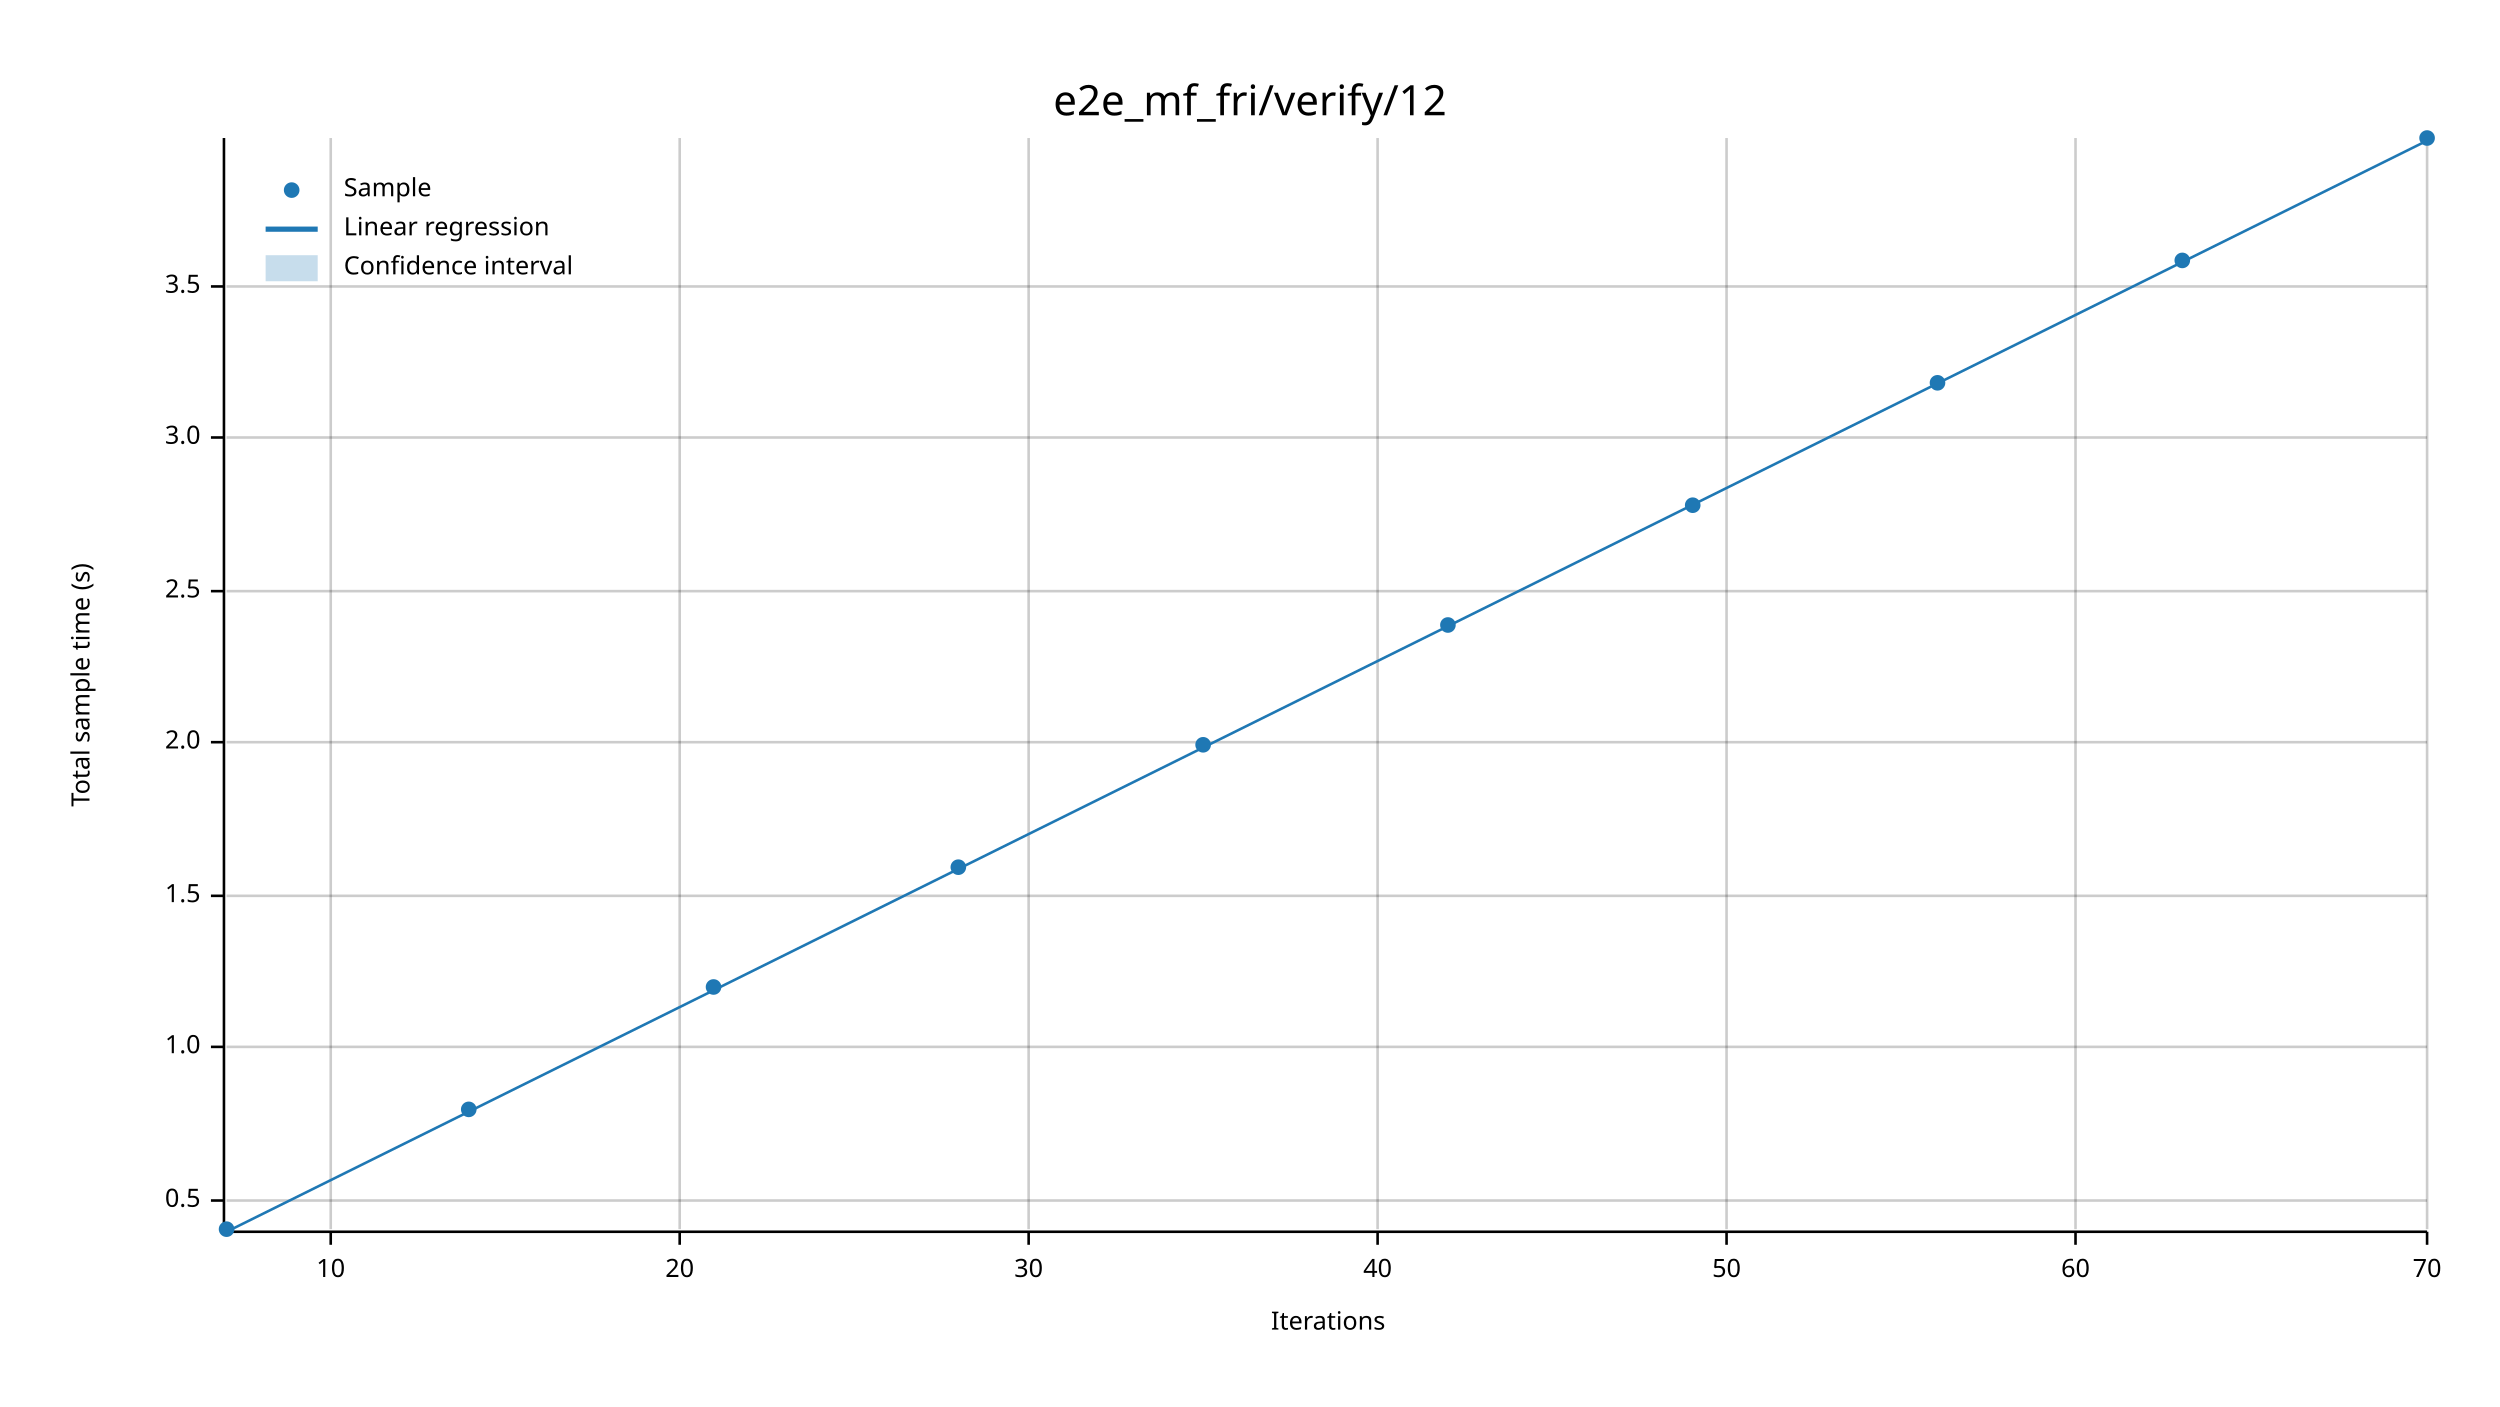
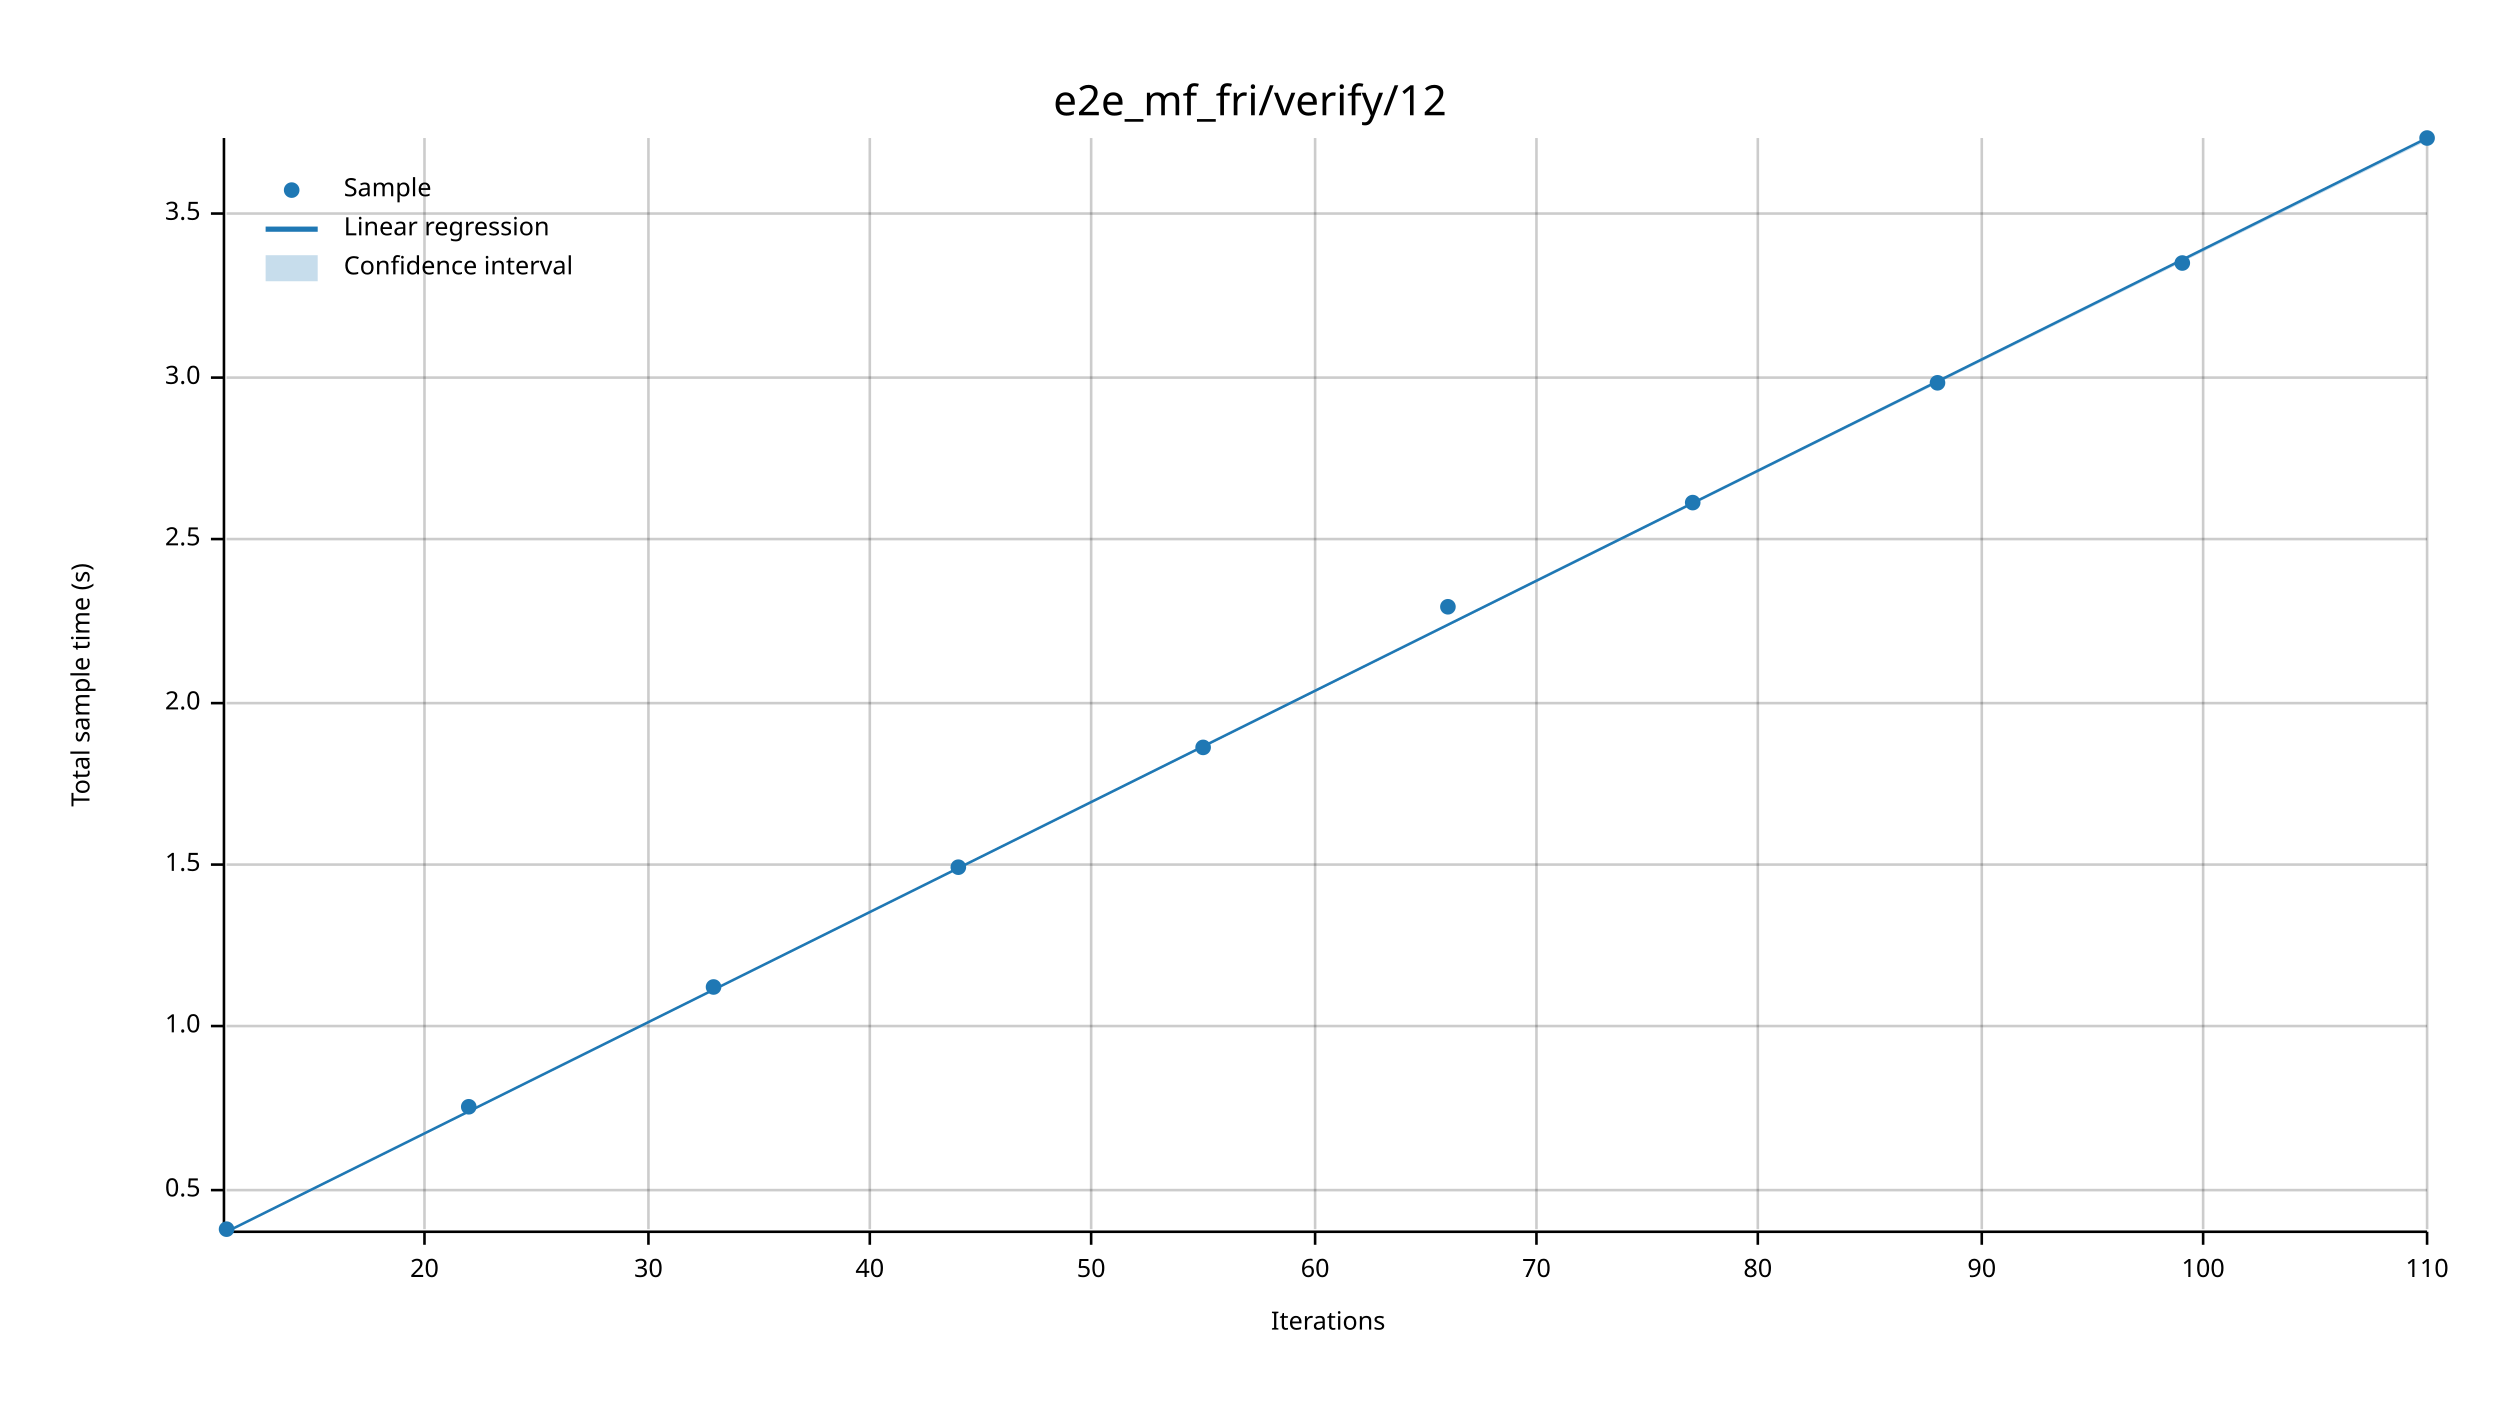
<svg xmlns="http://www.w3.org/2000/svg" width="960" height="540" viewBox="0 0 960 540">
  <text x="480" y="32" dy="0.76em" text-anchor="middle" font-family="sans-serif" font-size="16.129" opacity="1" fill="#000000">
e2e_mf_fri/verify/12
</text>
  <text x="27" y="263" dy="0.76em" text-anchor="middle" font-family="sans-serif" font-size="9.677" opacity="1" fill="#000000" transform="rotate(270, 27, 263)">
Total sample time (s)
</text>
  <text x="510" y="513" dy="-0.5ex" text-anchor="middle" font-family="sans-serif" font-size="9.677" opacity="1" fill="#000000">
Iterations
</text>
-   <line opacity="0.2" stroke="#000000" stroke-width="1" x1="127" y1="472" x2="127" y2="53" />
-   <line opacity="0.2" stroke="#000000" stroke-width="1" x1="261" y1="472" x2="261" y2="53" />
-   <line opacity="0.2" stroke="#000000" stroke-width="1" x1="395" y1="472" x2="395" y2="53" />
-   <line opacity="0.2" stroke="#000000" stroke-width="1" x1="529" y1="472" x2="529" y2="53" />
-   <line opacity="0.2" stroke="#000000" stroke-width="1" x1="663" y1="472" x2="663" y2="53" />
-   <line opacity="0.2" stroke="#000000" stroke-width="1" x1="797" y1="472" x2="797" y2="53" />
+   <line opacity="0.2" stroke="#000000" stroke-width="1" x1="163" y1="472" x2="163" y2="53" />
+   <line opacity="0.2" stroke="#000000" stroke-width="1" x1="249" y1="472" x2="249" y2="53" />
+   <line opacity="0.2" stroke="#000000" stroke-width="1" x1="334" y1="472" x2="334" y2="53" />
+   <line opacity="0.2" stroke="#000000" stroke-width="1" x1="419" y1="472" x2="419" y2="53" />
+   <line opacity="0.2" stroke="#000000" stroke-width="1" x1="505" y1="472" x2="505" y2="53" />
+   <line opacity="0.2" stroke="#000000" stroke-width="1" x1="590" y1="472" x2="590" y2="53" />
+   <line opacity="0.2" stroke="#000000" stroke-width="1" x1="675" y1="472" x2="675" y2="53" />
+   <line opacity="0.2" stroke="#000000" stroke-width="1" x1="761" y1="472" x2="761" y2="53" />
+   <line opacity="0.2" stroke="#000000" stroke-width="1" x1="846" y1="472" x2="846" y2="53" />
  <line opacity="0.2" stroke="#000000" stroke-width="1" x1="932" y1="472" x2="932" y2="53" />
-   <line opacity="0.2" stroke="#000000" stroke-width="1" x1="87" y1="461" x2="932" y2="461" />
-   <line opacity="0.2" stroke="#000000" stroke-width="1" x1="87" y1="402" x2="932" y2="402" />
-   <line opacity="0.2" stroke="#000000" stroke-width="1" x1="87" y1="344" x2="932" y2="344" />
-   <line opacity="0.2" stroke="#000000" stroke-width="1" x1="87" y1="285" x2="932" y2="285" />
-   <line opacity="0.2" stroke="#000000" stroke-width="1" x1="87" y1="227" x2="932" y2="227" />
-   <line opacity="0.2" stroke="#000000" stroke-width="1" x1="87" y1="168" x2="932" y2="168" />
-   <line opacity="0.2" stroke="#000000" stroke-width="1" x1="87" y1="110" x2="932" y2="110" />
+   <line opacity="0.2" stroke="#000000" stroke-width="1" x1="87" y1="457" x2="932" y2="457" />
+   <line opacity="0.2" stroke="#000000" stroke-width="1" x1="87" y1="394" x2="932" y2="394" />
+   <line opacity="0.2" stroke="#000000" stroke-width="1" x1="87" y1="332" x2="932" y2="332" />
+   <line opacity="0.2" stroke="#000000" stroke-width="1" x1="87" y1="270" x2="932" y2="270" />
+   <line opacity="0.2" stroke="#000000" stroke-width="1" x1="87" y1="207" x2="932" y2="207" />
+   <line opacity="0.2" stroke="#000000" stroke-width="1" x1="87" y1="145" x2="932" y2="145" />
+   <line opacity="0.2" stroke="#000000" stroke-width="1" x1="87" y1="82" x2="932" y2="82" />
  <polyline fill="none" opacity="1" stroke="#000000" stroke-width="1" points="86,53 86,472 " />
-   <text x="77" y="461" dy="0.5ex" text-anchor="end" font-family="sans-serif" font-size="9.677" opacity="1" fill="#000000">
+   <text x="77" y="457" dy="0.5ex" text-anchor="end" font-family="sans-serif" font-size="9.677" opacity="1" fill="#000000">
0.5
</text>
-   <polyline fill="none" opacity="1" stroke="#000000" stroke-width="1" points="81,461 86,461 " />
-   <text x="77" y="402" dy="0.5ex" text-anchor="end" font-family="sans-serif" font-size="9.677" opacity="1" fill="#000000">
+   <polyline fill="none" opacity="1" stroke="#000000" stroke-width="1" points="81,457 86,457 " />
+   <text x="77" y="394" dy="0.5ex" text-anchor="end" font-family="sans-serif" font-size="9.677" opacity="1" fill="#000000">
1.0
</text>
-   <polyline fill="none" opacity="1" stroke="#000000" stroke-width="1" points="81,402 86,402 " />
-   <text x="77" y="344" dy="0.5ex" text-anchor="end" font-family="sans-serif" font-size="9.677" opacity="1" fill="#000000">
+   <polyline fill="none" opacity="1" stroke="#000000" stroke-width="1" points="81,394 86,394 " />
+   <text x="77" y="332" dy="0.5ex" text-anchor="end" font-family="sans-serif" font-size="9.677" opacity="1" fill="#000000">
1.5
</text>
-   <polyline fill="none" opacity="1" stroke="#000000" stroke-width="1" points="81,344 86,344 " />
-   <text x="77" y="285" dy="0.5ex" text-anchor="end" font-family="sans-serif" font-size="9.677" opacity="1" fill="#000000">
+   <polyline fill="none" opacity="1" stroke="#000000" stroke-width="1" points="81,332 86,332 " />
+   <text x="77" y="270" dy="0.5ex" text-anchor="end" font-family="sans-serif" font-size="9.677" opacity="1" fill="#000000">
2.0
</text>
-   <polyline fill="none" opacity="1" stroke="#000000" stroke-width="1" points="81,285 86,285 " />
-   <text x="77" y="227" dy="0.5ex" text-anchor="end" font-family="sans-serif" font-size="9.677" opacity="1" fill="#000000">
+   <polyline fill="none" opacity="1" stroke="#000000" stroke-width="1" points="81,270 86,270 " />
+   <text x="77" y="207" dy="0.5ex" text-anchor="end" font-family="sans-serif" font-size="9.677" opacity="1" fill="#000000">
2.5
</text>
-   <polyline fill="none" opacity="1" stroke="#000000" stroke-width="1" points="81,227 86,227 " />
-   <text x="77" y="168" dy="0.5ex" text-anchor="end" font-family="sans-serif" font-size="9.677" opacity="1" fill="#000000">
+   <polyline fill="none" opacity="1" stroke="#000000" stroke-width="1" points="81,207 86,207 " />
+   <text x="77" y="145" dy="0.5ex" text-anchor="end" font-family="sans-serif" font-size="9.677" opacity="1" fill="#000000">
3.0
</text>
-   <polyline fill="none" opacity="1" stroke="#000000" stroke-width="1" points="81,168 86,168 " />
-   <text x="77" y="110" dy="0.5ex" text-anchor="end" font-family="sans-serif" font-size="9.677" opacity="1" fill="#000000">
+   <polyline fill="none" opacity="1" stroke="#000000" stroke-width="1" points="81,145 86,145 " />
+   <text x="77" y="82" dy="0.5ex" text-anchor="end" font-family="sans-serif" font-size="9.677" opacity="1" fill="#000000">
3.5
</text>
-   <polyline fill="none" opacity="1" stroke="#000000" stroke-width="1" points="81,110 86,110 " />
+   <polyline fill="none" opacity="1" stroke="#000000" stroke-width="1" points="81,82 86,82 " />
  <polyline fill="none" opacity="1" stroke="#000000" stroke-width="1" points="87,473 932,473 " />
-   <text x="127" y="483" dy="0.76em" text-anchor="middle" font-family="sans-serif" font-size="9.677" opacity="1" fill="#000000">
- 10
- </text>
-   <polyline fill="none" opacity="1" stroke="#000000" stroke-width="1" points="127,473 127,478 " />
-   <text x="261" y="483" dy="0.76em" text-anchor="middle" font-family="sans-serif" font-size="9.677" opacity="1" fill="#000000">
+   <text x="163" y="483" dy="0.76em" text-anchor="middle" font-family="sans-serif" font-size="9.677" opacity="1" fill="#000000">
20
</text>
-   <polyline fill="none" opacity="1" stroke="#000000" stroke-width="1" points="261,473 261,478 " />
-   <text x="395" y="483" dy="0.76em" text-anchor="middle" font-family="sans-serif" font-size="9.677" opacity="1" fill="#000000">
+   <polyline fill="none" opacity="1" stroke="#000000" stroke-width="1" points="163,473 163,478 " />
+   <text x="249" y="483" dy="0.76em" text-anchor="middle" font-family="sans-serif" font-size="9.677" opacity="1" fill="#000000">
30
</text>
-   <polyline fill="none" opacity="1" stroke="#000000" stroke-width="1" points="395,473 395,478 " />
-   <text x="529" y="483" dy="0.76em" text-anchor="middle" font-family="sans-serif" font-size="9.677" opacity="1" fill="#000000">
+   <polyline fill="none" opacity="1" stroke="#000000" stroke-width="1" points="249,473 249,478 " />
+   <text x="334" y="483" dy="0.76em" text-anchor="middle" font-family="sans-serif" font-size="9.677" opacity="1" fill="#000000">
40
</text>
-   <polyline fill="none" opacity="1" stroke="#000000" stroke-width="1" points="529,473 529,478 " />
-   <text x="663" y="483" dy="0.76em" text-anchor="middle" font-family="sans-serif" font-size="9.677" opacity="1" fill="#000000">
+   <polyline fill="none" opacity="1" stroke="#000000" stroke-width="1" points="334,473 334,478 " />
+   <text x="419" y="483" dy="0.76em" text-anchor="middle" font-family="sans-serif" font-size="9.677" opacity="1" fill="#000000">
50
</text>
-   <polyline fill="none" opacity="1" stroke="#000000" stroke-width="1" points="663,473 663,478 " />
-   <text x="797" y="483" dy="0.76em" text-anchor="middle" font-family="sans-serif" font-size="9.677" opacity="1" fill="#000000">
+   <polyline fill="none" opacity="1" stroke="#000000" stroke-width="1" points="419,473 419,478 " />
+   <text x="505" y="483" dy="0.76em" text-anchor="middle" font-family="sans-serif" font-size="9.677" opacity="1" fill="#000000">
60
</text>
-   <polyline fill="none" opacity="1" stroke="#000000" stroke-width="1" points="797,473 797,478 " />
+   <polyline fill="none" opacity="1" stroke="#000000" stroke-width="1" points="505,473 505,478 " />
+   <text x="590" y="483" dy="0.76em" text-anchor="middle" font-family="sans-serif" font-size="9.677" opacity="1" fill="#000000">
+ 70
+ </text>
+   <polyline fill="none" opacity="1" stroke="#000000" stroke-width="1" points="590,473 590,478 " />
+   <text x="675" y="483" dy="0.76em" text-anchor="middle" font-family="sans-serif" font-size="9.677" opacity="1" fill="#000000">
+ 80
+ </text>
+   <polyline fill="none" opacity="1" stroke="#000000" stroke-width="1" points="675,473 675,478 " />
+   <text x="761" y="483" dy="0.76em" text-anchor="middle" font-family="sans-serif" font-size="9.677" opacity="1" fill="#000000">
+ 90
+ </text>
+   <polyline fill="none" opacity="1" stroke="#000000" stroke-width="1" points="761,473 761,478 " />
+   <text x="846" y="483" dy="0.76em" text-anchor="middle" font-family="sans-serif" font-size="9.677" opacity="1" fill="#000000">
+ 100
+ </text>
+   <polyline fill="none" opacity="1" stroke="#000000" stroke-width="1" points="846,473 846,478 " />
  <text x="932" y="483" dy="0.76em" text-anchor="middle" font-family="sans-serif" font-size="9.677" opacity="1" fill="#000000">
- 70
+ 110
</text>
  <polyline fill="none" opacity="1" stroke="#000000" stroke-width="1" points="932,473 932,478 " />
  <circle cx="87" cy="472" r="3" opacity="1" fill="#1F78B4" stroke="none" stroke-width="1" />
-   <circle cx="180" cy="426" r="3" opacity="1" fill="#1F78B4" stroke="none" stroke-width="1" />
+   <circle cx="180" cy="425" r="3" opacity="1" fill="#1F78B4" stroke="none" stroke-width="1" />
  <circle cx="274" cy="379" r="3" opacity="1" fill="#1F78B4" stroke="none" stroke-width="1" />
  <circle cx="368" cy="333" r="3" opacity="1" fill="#1F78B4" stroke="none" stroke-width="1" />
-   <circle cx="462" cy="286" r="3" opacity="1" fill="#1F78B4" stroke="none" stroke-width="1" />
-   <circle cx="556" cy="240" r="3" opacity="1" fill="#1F78B4" stroke="none" stroke-width="1" />
-   <circle cx="650" cy="194" r="3" opacity="1" fill="#1F78B4" stroke="none" stroke-width="1" />
+   <circle cx="462" cy="287" r="3" opacity="1" fill="#1F78B4" stroke="none" stroke-width="1" />
+   <circle cx="556" cy="233" r="3" opacity="1" fill="#1F78B4" stroke="none" stroke-width="1" />
+   <circle cx="650" cy="193" r="3" opacity="1" fill="#1F78B4" stroke="none" stroke-width="1" />
  <circle cx="744" cy="147" r="3" opacity="1" fill="#1F78B4" stroke="none" stroke-width="1" />
-   <circle cx="838" cy="100" r="3" opacity="1" fill="#1F78B4" stroke="none" stroke-width="1" />
+   <circle cx="838" cy="101" r="3" opacity="1" fill="#1F78B4" stroke="none" stroke-width="1" />
  <circle cx="932" cy="53" r="3" opacity="1" fill="#1F78B4" stroke="none" stroke-width="1" />
-   <polyline fill="none" opacity="1" stroke="#1F78B4" stroke-width="1" points="87,473 932,54 " />
-   <polygon opacity="0.25" fill="#1F78B4" points="87,473 932,54 932,54 " />
+   <polyline fill="none" opacity="1" stroke="#1F78B4" stroke-width="1" points="87,473 932,53 " />
+   <polygon opacity="0.25" fill="#1F78B4" points="87,473 932,54 932,53 " />
  <text x="132" y="68" dy="0.76em" text-anchor="start" font-family="sans-serif" font-size="9.677" opacity="1" fill="#000000">
Sample
</text>
  <text x="132" y="83" dy="0.76em" text-anchor="start" font-family="sans-serif" font-size="9.677" opacity="1" fill="#000000">
Linear regression
</text>
  <text x="132" y="98" dy="0.76em" text-anchor="start" font-family="sans-serif" font-size="9.677" opacity="1" fill="#000000">
Confidence interval
</text>
  <circle cx="112" cy="73" r="3" opacity="1" fill="#1F78B4" stroke="none" stroke-width="1" />
  <polyline fill="none" opacity="1" stroke="#1F78B4" stroke-width="2" points="102,88 122,88 " />
  <rect x="102" y="98" width="20" height="10" opacity="0.25" fill="#1F78B4" stroke="none" />
</svg>
